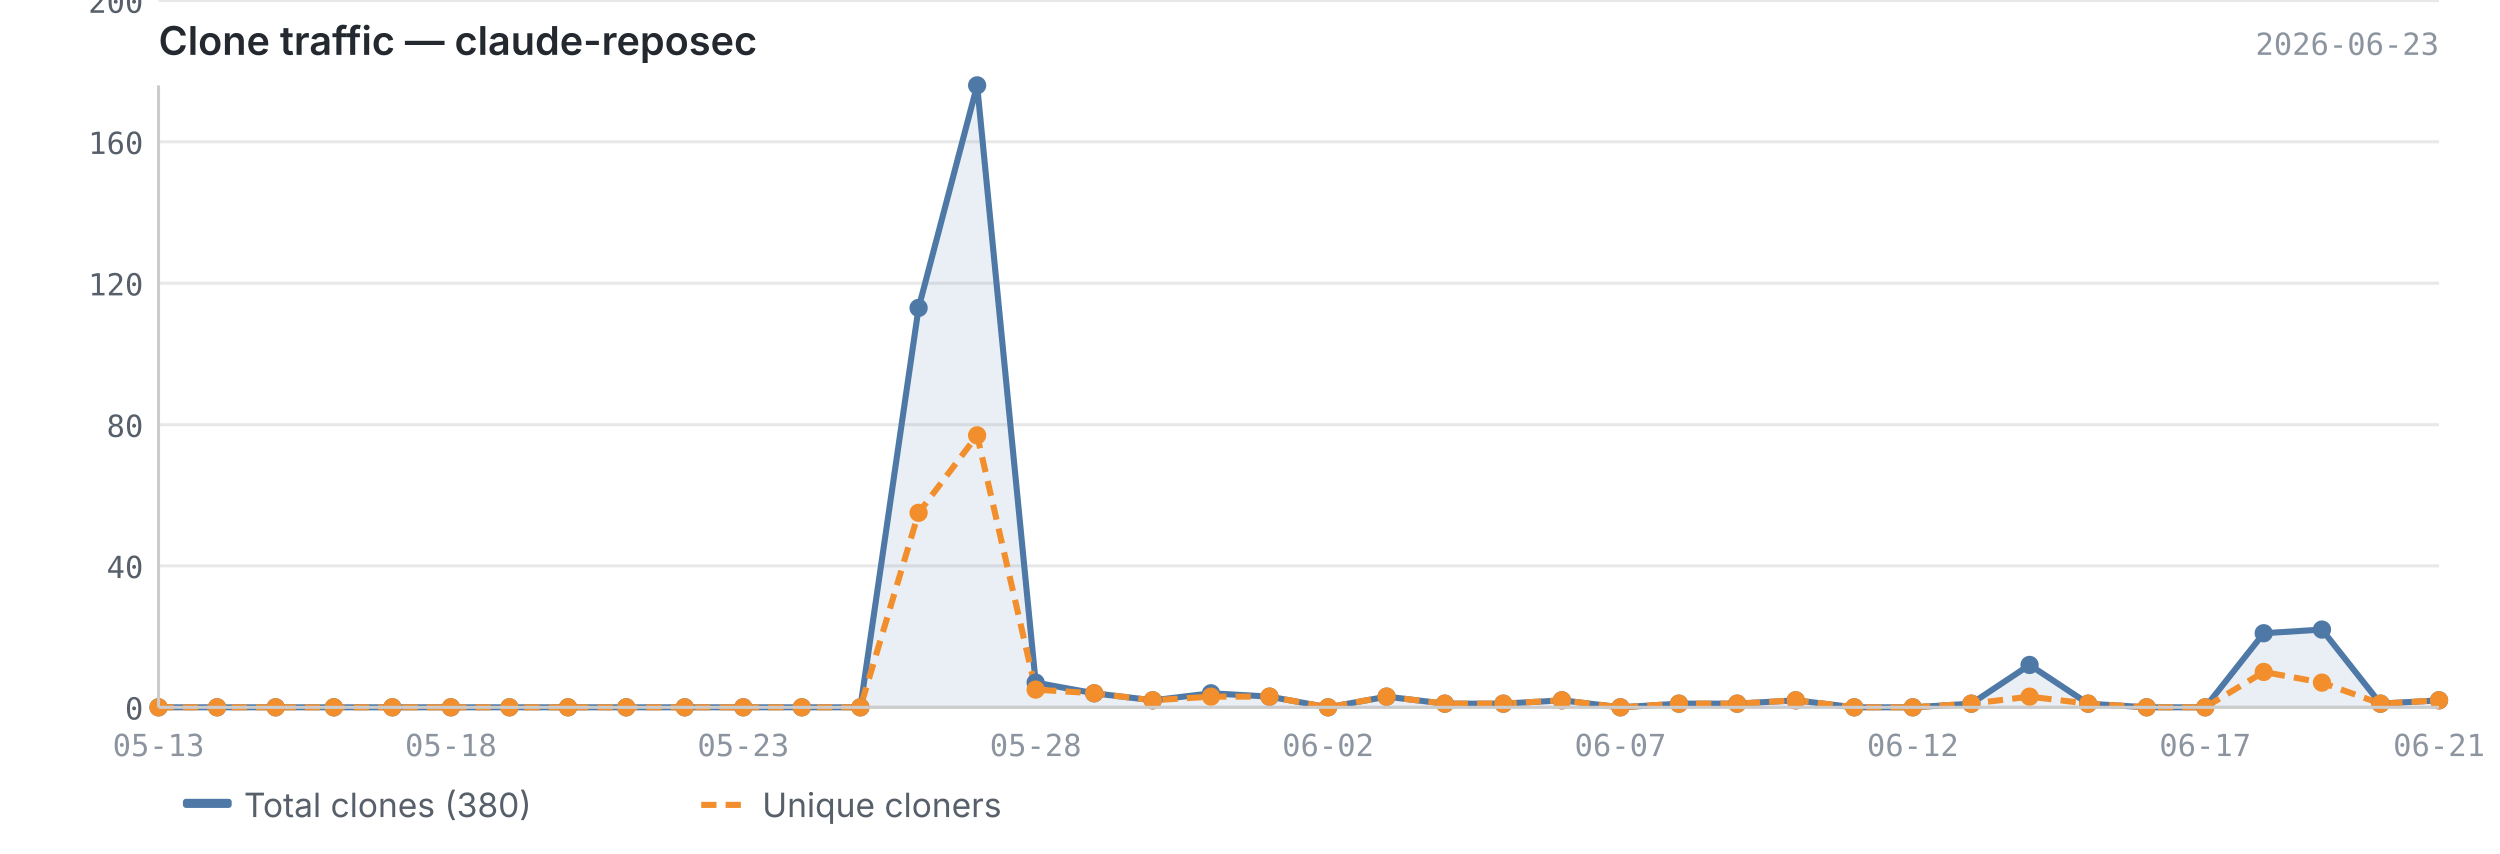
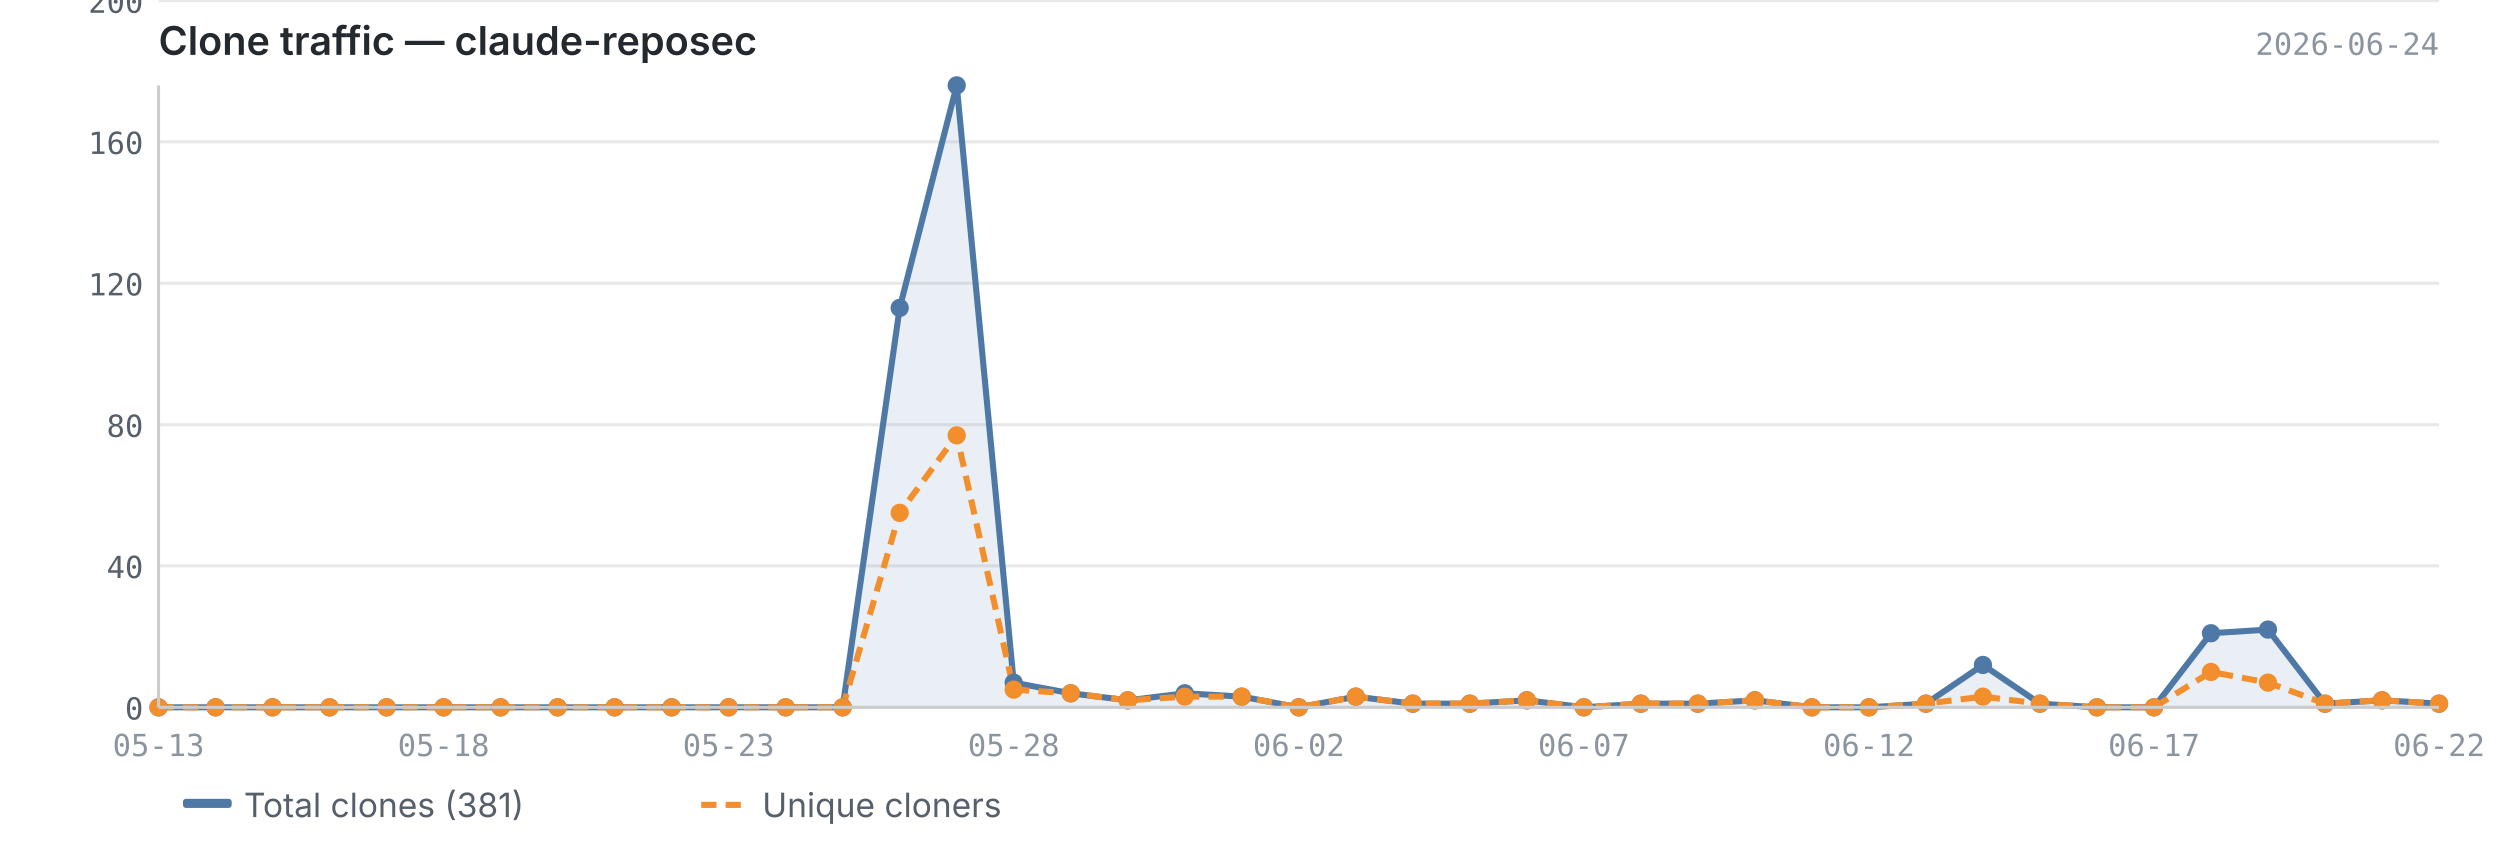
<svg xmlns="http://www.w3.org/2000/svg" viewBox="0 0 820 280" width="820" height="280">
  <text x="52" y="18" font-size="13" font-weight="600" fill="#24292f" font-family="-apple-system, BlinkMacSystemFont, 'Segoe UI', sans-serif">Clone traffic — claude-reposec</text>
-   <text x="800" y="18" font-size="10" fill="#8c959f" font-family="ui-monospace, SFMono-Regular, 'SF Mono', Menlo, monospace" text-anchor="end">2026-06-23</text>
+   <text x="800" y="18" font-size="10" fill="#8c959f" font-family="ui-monospace, SFMono-Regular, 'SF Mono', Menlo, monospace" text-anchor="end">2026-06-24</text>
  <line x1="52" y1="232.0" x2="800" y2="232.0" stroke="#e8e8e8" stroke-width="1" />
  <line x1="52" y1="185.6" x2="800" y2="185.6" stroke="#e8e8e8" stroke-width="1" />
  <line x1="52" y1="139.3" x2="800" y2="139.3" stroke="#e8e8e8" stroke-width="1" />
  <line x1="52" y1="92.9" x2="800" y2="92.9" stroke="#e8e8e8" stroke-width="1" />
  <line x1="52" y1="46.5" x2="800" y2="46.5" stroke="#e8e8e8" stroke-width="1" />
  <line x1="52" y1="0.2" x2="800" y2="0.2" stroke="#e8e8e8" stroke-width="1" />
-   <path d="M52.0,232.0 L52.0,232.0 L71.2,232.0 L90.4,232.0 L109.5,232.0 L128.7,232.0 L147.9,232.0 L167.1,232.0 L186.3,232.0 L205.4,232.0 L224.6,232.0 L243.8,232.0 L263.0,232.0 L282.2,232.0 L301.3,101.0 L320.5,28.0 L339.7,223.9 L358.9,227.4 L378.1,229.7 L397.2,227.4 L416.4,228.5 L435.6,232.0 L454.8,228.5 L473.9,230.8 L493.1,230.8 L512.3,229.7 L531.5,232.0 L550.7,230.8 L569.8,230.8 L589.0,229.7 L608.2,232.0 L627.4,232.0 L646.6,230.8 L665.7,218.1 L684.9,230.8 L704.1,232.0 L723.3,232.0 L742.5,207.7 L761.6,206.5 L780.8,230.8 L800.0,229.7 L800.0,232.0 L52.0,232.0Z" fill="#4e79a7" opacity="0.12" />
-   <polyline points="52.0,232.0 71.2,232.0 90.4,232.0 109.5,232.0 128.7,232.0 147.9,232.0 167.1,232.0 186.3,232.0 205.4,232.0 224.6,232.0 243.8,232.0 263.0,232.0 282.2,232.0 301.3,101.0 320.5,28.0 339.7,223.9 358.9,227.4 378.1,229.7 397.2,227.4 416.4,228.5 435.6,232.0 454.8,228.5 473.9,230.8 493.1,230.8 512.3,229.7 531.5,232.0 550.7,230.8 569.8,230.8 589.0,229.7 608.2,232.0 627.4,232.0 646.6,230.8 665.7,218.1 684.9,230.8 704.1,232.0 723.3,232.0 742.5,207.7 761.6,206.5 780.8,230.8 800.0,229.7" fill="none" stroke="#4e79a7" stroke-width="2" stroke-linejoin="round" />
-   <polyline points="52.0,232.0 71.2,232.0 90.4,232.0 109.5,232.0 128.7,232.0 147.9,232.0 167.1,232.0 186.3,232.0 205.4,232.0 224.6,232.0 243.8,232.0 263.0,232.0 282.2,232.0 301.3,168.2 320.5,142.8 339.7,226.2 358.9,227.4 378.1,229.7 397.2,228.5 416.4,228.5 435.6,232.0 454.8,228.5 473.9,230.8 493.1,230.8 512.3,229.7 531.5,232.0 550.7,230.8 569.8,230.8 589.0,229.7 608.2,232.0 627.4,232.0 646.6,230.8 665.7,228.5 684.9,230.8 704.1,232.0 723.3,232.0 742.5,220.4 761.6,223.9 780.8,230.8 800.0,229.7" fill="none" stroke="#f28e2b" stroke-width="2" stroke-linejoin="round" stroke-dasharray="5,3" />
+   <path d="M52.0,232.0 L52.0,232.0 L70.7,232.0 L89.4,232.0 L108.1,232.0 L126.8,232.0 L145.5,232.0 L164.2,232.0 L182.9,232.0 L201.6,232.0 L220.3,232.0 L239.0,232.0 L257.7,232.0 L276.4,232.0 L295.1,101.0 L313.8,28.0 L332.5,223.9 L351.2,227.4 L369.9,229.7 L388.6,227.4 L407.3,228.5 L426.0,232.0 L444.7,228.5 L463.4,230.8 L482.1,230.8 L500.8,229.7 L519.5,232.0 L538.2,230.8 L556.9,230.8 L575.6,229.7 L594.3,232.0 L613.0,232.0 L631.7,230.8 L650.4,218.1 L669.1,230.8 L687.8,232.0 L706.5,232.0 L725.2,207.7 L743.9,206.5 L762.6,230.8 L781.3,229.7 L800.0,230.8 L800.0,232.0 L52.0,232.0Z" fill="#4e79a7" opacity="0.12" />
+   <polyline points="52.0,232.0 70.7,232.0 89.4,232.0 108.1,232.0 126.8,232.0 145.5,232.0 164.2,232.0 182.9,232.0 201.6,232.0 220.3,232.0 239.0,232.0 257.7,232.0 276.4,232.0 295.1,101.0 313.8,28.0 332.5,223.9 351.2,227.4 369.9,229.7 388.6,227.4 407.3,228.5 426.0,232.0 444.7,228.5 463.4,230.8 482.1,230.8 500.8,229.7 519.5,232.0 538.2,230.8 556.9,230.8 575.6,229.7 594.3,232.0 613.0,232.0 631.7,230.8 650.4,218.1 669.1,230.8 687.8,232.0 706.5,232.0 725.2,207.7 743.9,206.5 762.6,230.8 781.3,229.7 800.0,230.8" fill="none" stroke="#4e79a7" stroke-width="2" stroke-linejoin="round" />
+   <polyline points="52.0,232.0 70.7,232.0 89.4,232.0 108.1,232.0 126.8,232.0 145.5,232.0 164.2,232.0 182.9,232.0 201.6,232.0 220.3,232.0 239.0,232.0 257.7,232.0 276.4,232.0 295.1,168.2 313.8,142.8 332.5,226.2 351.2,227.4 369.9,229.7 388.6,228.5 407.3,228.5 426.0,232.0 444.7,228.5 463.4,230.8 482.1,230.8 500.8,229.7 519.5,232.0 538.2,230.8 556.9,230.8 575.6,229.7 594.3,232.0 613.0,232.0 631.7,230.8 650.4,228.5 669.1,230.8 687.8,232.0 706.5,232.0 725.2,220.4 743.9,223.9 762.6,230.8 781.3,229.7 800.0,230.8" fill="none" stroke="#f28e2b" stroke-width="2" stroke-linejoin="round" stroke-dasharray="5,3" />
  <circle cx="52.0" cy="232.0" r="3" fill="#4e79a7" />
-   <circle cx="71.2" cy="232.0" r="3" fill="#4e79a7" />
-   <circle cx="90.4" cy="232.0" r="3" fill="#4e79a7" />
-   <circle cx="109.5" cy="232.0" r="3" fill="#4e79a7" />
-   <circle cx="128.7" cy="232.0" r="3" fill="#4e79a7" />
-   <circle cx="147.9" cy="232.0" r="3" fill="#4e79a7" />
-   <circle cx="167.1" cy="232.0" r="3" fill="#4e79a7" />
-   <circle cx="186.3" cy="232.0" r="3" fill="#4e79a7" />
-   <circle cx="205.4" cy="232.0" r="3" fill="#4e79a7" />
-   <circle cx="224.6" cy="232.0" r="3" fill="#4e79a7" />
-   <circle cx="243.8" cy="232.0" r="3" fill="#4e79a7" />
-   <circle cx="263.0" cy="232.0" r="3" fill="#4e79a7" />
-   <circle cx="282.2" cy="232.0" r="3" fill="#4e79a7" />
-   <circle cx="301.3" cy="101.0" r="3" fill="#4e79a7" />
-   <circle cx="320.5" cy="28.0" r="3" fill="#4e79a7" />
-   <circle cx="339.7" cy="223.9" r="3" fill="#4e79a7" />
-   <circle cx="358.9" cy="227.4" r="3" fill="#4e79a7" />
-   <circle cx="378.1" cy="229.7" r="3" fill="#4e79a7" />
-   <circle cx="397.2" cy="227.4" r="3" fill="#4e79a7" />
-   <circle cx="416.4" cy="228.5" r="3" fill="#4e79a7" />
-   <circle cx="435.6" cy="232.0" r="3" fill="#4e79a7" />
-   <circle cx="454.8" cy="228.5" r="3" fill="#4e79a7" />
-   <circle cx="473.9" cy="230.8" r="3" fill="#4e79a7" />
-   <circle cx="493.1" cy="230.8" r="3" fill="#4e79a7" />
-   <circle cx="512.3" cy="229.7" r="3" fill="#4e79a7" />
-   <circle cx="531.5" cy="232.0" r="3" fill="#4e79a7" />
-   <circle cx="550.7" cy="230.8" r="3" fill="#4e79a7" />
-   <circle cx="569.8" cy="230.8" r="3" fill="#4e79a7" />
-   <circle cx="589.0" cy="229.7" r="3" fill="#4e79a7" />
-   <circle cx="608.2" cy="232.0" r="3" fill="#4e79a7" />
-   <circle cx="627.4" cy="232.0" r="3" fill="#4e79a7" />
-   <circle cx="646.6" cy="230.8" r="3" fill="#4e79a7" />
-   <circle cx="665.7" cy="218.1" r="3" fill="#4e79a7" />
-   <circle cx="684.9" cy="230.8" r="3" fill="#4e79a7" />
-   <circle cx="704.1" cy="232.0" r="3" fill="#4e79a7" />
-   <circle cx="723.3" cy="232.0" r="3" fill="#4e79a7" />
-   <circle cx="742.5" cy="207.7" r="3" fill="#4e79a7" />
-   <circle cx="761.6" cy="206.5" r="3" fill="#4e79a7" />
-   <circle cx="780.8" cy="230.8" r="3" fill="#4e79a7" />
-   <circle cx="800.0" cy="229.7" r="3" fill="#4e79a7" />
+   <circle cx="70.7" cy="232.0" r="3" fill="#4e79a7" />
+   <circle cx="89.4" cy="232.0" r="3" fill="#4e79a7" />
+   <circle cx="108.1" cy="232.0" r="3" fill="#4e79a7" />
+   <circle cx="126.8" cy="232.0" r="3" fill="#4e79a7" />
+   <circle cx="145.5" cy="232.0" r="3" fill="#4e79a7" />
+   <circle cx="164.2" cy="232.0" r="3" fill="#4e79a7" />
+   <circle cx="182.9" cy="232.0" r="3" fill="#4e79a7" />
+   <circle cx="201.6" cy="232.0" r="3" fill="#4e79a7" />
+   <circle cx="220.3" cy="232.0" r="3" fill="#4e79a7" />
+   <circle cx="239.0" cy="232.0" r="3" fill="#4e79a7" />
+   <circle cx="257.7" cy="232.0" r="3" fill="#4e79a7" />
+   <circle cx="276.4" cy="232.0" r="3" fill="#4e79a7" />
+   <circle cx="295.1" cy="101.0" r="3" fill="#4e79a7" />
+   <circle cx="313.8" cy="28.0" r="3" fill="#4e79a7" />
+   <circle cx="332.5" cy="223.9" r="3" fill="#4e79a7" />
+   <circle cx="351.2" cy="227.4" r="3" fill="#4e79a7" />
+   <circle cx="369.9" cy="229.7" r="3" fill="#4e79a7" />
+   <circle cx="388.6" cy="227.4" r="3" fill="#4e79a7" />
+   <circle cx="407.3" cy="228.5" r="3" fill="#4e79a7" />
+   <circle cx="426.0" cy="232.0" r="3" fill="#4e79a7" />
+   <circle cx="444.7" cy="228.5" r="3" fill="#4e79a7" />
+   <circle cx="463.4" cy="230.8" r="3" fill="#4e79a7" />
+   <circle cx="482.1" cy="230.8" r="3" fill="#4e79a7" />
+   <circle cx="500.8" cy="229.7" r="3" fill="#4e79a7" />
+   <circle cx="519.5" cy="232.0" r="3" fill="#4e79a7" />
+   <circle cx="538.2" cy="230.8" r="3" fill="#4e79a7" />
+   <circle cx="556.9" cy="230.8" r="3" fill="#4e79a7" />
+   <circle cx="575.6" cy="229.7" r="3" fill="#4e79a7" />
+   <circle cx="594.3" cy="232.0" r="3" fill="#4e79a7" />
+   <circle cx="613.0" cy="232.0" r="3" fill="#4e79a7" />
+   <circle cx="631.7" cy="230.8" r="3" fill="#4e79a7" />
+   <circle cx="650.4" cy="218.1" r="3" fill="#4e79a7" />
+   <circle cx="669.1" cy="230.8" r="3" fill="#4e79a7" />
+   <circle cx="687.8" cy="232.0" r="3" fill="#4e79a7" />
+   <circle cx="706.5" cy="232.0" r="3" fill="#4e79a7" />
+   <circle cx="725.2" cy="207.7" r="3" fill="#4e79a7" />
+   <circle cx="743.9" cy="206.5" r="3" fill="#4e79a7" />
+   <circle cx="762.6" cy="230.8" r="3" fill="#4e79a7" />
+   <circle cx="781.3" cy="229.7" r="3" fill="#4e79a7" />
+   <circle cx="800.0" cy="230.8" r="3" fill="#4e79a7" />
  <circle cx="52.0" cy="232.0" r="3" fill="#f28e2b" />
-   <circle cx="71.2" cy="232.0" r="3" fill="#f28e2b" />
-   <circle cx="90.4" cy="232.0" r="3" fill="#f28e2b" />
-   <circle cx="109.5" cy="232.0" r="3" fill="#f28e2b" />
-   <circle cx="128.7" cy="232.0" r="3" fill="#f28e2b" />
-   <circle cx="147.9" cy="232.0" r="3" fill="#f28e2b" />
-   <circle cx="167.1" cy="232.0" r="3" fill="#f28e2b" />
-   <circle cx="186.3" cy="232.0" r="3" fill="#f28e2b" />
-   <circle cx="205.4" cy="232.0" r="3" fill="#f28e2b" />
-   <circle cx="224.6" cy="232.0" r="3" fill="#f28e2b" />
-   <circle cx="243.8" cy="232.0" r="3" fill="#f28e2b" />
-   <circle cx="263.0" cy="232.0" r="3" fill="#f28e2b" />
-   <circle cx="282.2" cy="232.0" r="3" fill="#f28e2b" />
-   <circle cx="301.3" cy="168.2" r="3" fill="#f28e2b" />
-   <circle cx="320.5" cy="142.8" r="3" fill="#f28e2b" />
-   <circle cx="339.7" cy="226.2" r="3" fill="#f28e2b" />
-   <circle cx="358.9" cy="227.4" r="3" fill="#f28e2b" />
-   <circle cx="378.1" cy="229.7" r="3" fill="#f28e2b" />
-   <circle cx="397.2" cy="228.5" r="3" fill="#f28e2b" />
-   <circle cx="416.4" cy="228.5" r="3" fill="#f28e2b" />
-   <circle cx="435.6" cy="232.0" r="3" fill="#f28e2b" />
-   <circle cx="454.8" cy="228.5" r="3" fill="#f28e2b" />
-   <circle cx="473.9" cy="230.8" r="3" fill="#f28e2b" />
-   <circle cx="493.1" cy="230.8" r="3" fill="#f28e2b" />
-   <circle cx="512.3" cy="229.7" r="3" fill="#f28e2b" />
-   <circle cx="531.5" cy="232.0" r="3" fill="#f28e2b" />
-   <circle cx="550.7" cy="230.8" r="3" fill="#f28e2b" />
-   <circle cx="569.8" cy="230.8" r="3" fill="#f28e2b" />
-   <circle cx="589.0" cy="229.7" r="3" fill="#f28e2b" />
-   <circle cx="608.2" cy="232.0" r="3" fill="#f28e2b" />
-   <circle cx="627.4" cy="232.0" r="3" fill="#f28e2b" />
-   <circle cx="646.6" cy="230.8" r="3" fill="#f28e2b" />
-   <circle cx="665.7" cy="228.5" r="3" fill="#f28e2b" />
-   <circle cx="684.9" cy="230.8" r="3" fill="#f28e2b" />
-   <circle cx="704.1" cy="232.0" r="3" fill="#f28e2b" />
-   <circle cx="723.3" cy="232.0" r="3" fill="#f28e2b" />
-   <circle cx="742.5" cy="220.4" r="3" fill="#f28e2b" />
-   <circle cx="761.6" cy="223.9" r="3" fill="#f28e2b" />
-   <circle cx="780.8" cy="230.8" r="3" fill="#f28e2b" />
-   <circle cx="800.0" cy="229.7" r="3" fill="#f28e2b" />
+   <circle cx="70.7" cy="232.0" r="3" fill="#f28e2b" />
+   <circle cx="89.4" cy="232.0" r="3" fill="#f28e2b" />
+   <circle cx="108.1" cy="232.0" r="3" fill="#f28e2b" />
+   <circle cx="126.8" cy="232.0" r="3" fill="#f28e2b" />
+   <circle cx="145.5" cy="232.0" r="3" fill="#f28e2b" />
+   <circle cx="164.2" cy="232.0" r="3" fill="#f28e2b" />
+   <circle cx="182.9" cy="232.0" r="3" fill="#f28e2b" />
+   <circle cx="201.6" cy="232.0" r="3" fill="#f28e2b" />
+   <circle cx="220.3" cy="232.0" r="3" fill="#f28e2b" />
+   <circle cx="239.0" cy="232.0" r="3" fill="#f28e2b" />
+   <circle cx="257.7" cy="232.0" r="3" fill="#f28e2b" />
+   <circle cx="276.4" cy="232.0" r="3" fill="#f28e2b" />
+   <circle cx="295.1" cy="168.2" r="3" fill="#f28e2b" />
+   <circle cx="313.8" cy="142.8" r="3" fill="#f28e2b" />
+   <circle cx="332.5" cy="226.2" r="3" fill="#f28e2b" />
+   <circle cx="351.2" cy="227.4" r="3" fill="#f28e2b" />
+   <circle cx="369.9" cy="229.7" r="3" fill="#f28e2b" />
+   <circle cx="388.6" cy="228.5" r="3" fill="#f28e2b" />
+   <circle cx="407.3" cy="228.5" r="3" fill="#f28e2b" />
+   <circle cx="426.0" cy="232.0" r="3" fill="#f28e2b" />
+   <circle cx="444.7" cy="228.5" r="3" fill="#f28e2b" />
+   <circle cx="463.4" cy="230.8" r="3" fill="#f28e2b" />
+   <circle cx="482.1" cy="230.8" r="3" fill="#f28e2b" />
+   <circle cx="500.8" cy="229.7" r="3" fill="#f28e2b" />
+   <circle cx="519.5" cy="232.0" r="3" fill="#f28e2b" />
+   <circle cx="538.2" cy="230.8" r="3" fill="#f28e2b" />
+   <circle cx="556.9" cy="230.8" r="3" fill="#f28e2b" />
+   <circle cx="575.6" cy="229.7" r="3" fill="#f28e2b" />
+   <circle cx="594.3" cy="232.0" r="3" fill="#f28e2b" />
+   <circle cx="613.0" cy="232.0" r="3" fill="#f28e2b" />
+   <circle cx="631.7" cy="230.8" r="3" fill="#f28e2b" />
+   <circle cx="650.4" cy="228.5" r="3" fill="#f28e2b" />
+   <circle cx="669.1" cy="230.8" r="3" fill="#f28e2b" />
+   <circle cx="687.8" cy="232.0" r="3" fill="#f28e2b" />
+   <circle cx="706.5" cy="232.0" r="3" fill="#f28e2b" />
+   <circle cx="725.2" cy="220.4" r="3" fill="#f28e2b" />
+   <circle cx="743.9" cy="223.9" r="3" fill="#f28e2b" />
+   <circle cx="762.6" cy="230.8" r="3" fill="#f28e2b" />
+   <circle cx="781.3" cy="229.7" r="3" fill="#f28e2b" />
+   <circle cx="800.0" cy="230.8" r="3" fill="#f28e2b" />
  <line x1="52" y1="28" x2="52" y2="232" stroke="#cccccc" stroke-width="1" />
  <line x1="52" y1="232" x2="800" y2="232" stroke="#cccccc" stroke-width="1" />
  <text x="47" y="236.0" text-anchor="end" font-size="10" fill="#57606a" font-family="ui-monospace, SFMono-Regular, 'SF Mono', Menlo, monospace">0</text>
  <text x="47" y="189.6" text-anchor="end" font-size="10" fill="#57606a" font-family="ui-monospace, SFMono-Regular, 'SF Mono', Menlo, monospace">40</text>
  <text x="47" y="143.3" text-anchor="end" font-size="10" fill="#57606a" font-family="ui-monospace, SFMono-Regular, 'SF Mono', Menlo, monospace">80</text>
  <text x="47" y="96.9" text-anchor="end" font-size="10" fill="#57606a" font-family="ui-monospace, SFMono-Regular, 'SF Mono', Menlo, monospace">120</text>
  <text x="47" y="50.5" text-anchor="end" font-size="10" fill="#57606a" font-family="ui-monospace, SFMono-Regular, 'SF Mono', Menlo, monospace">160</text>
  <text x="47" y="4.2" text-anchor="end" font-size="10" fill="#57606a" font-family="ui-monospace, SFMono-Regular, 'SF Mono', Menlo, monospace">200</text>
  <text x="52.0" y="248" text-anchor="middle" font-size="10" fill="#8c959f" font-family="ui-monospace, SFMono-Regular, 'SF Mono', Menlo, monospace">05-13</text>
-   <text x="723.3" y="248" text-anchor="middle" font-size="10" fill="#8c959f" font-family="ui-monospace, SFMono-Regular, 'SF Mono', Menlo, monospace">06-17</text>
-   <text x="147.9" y="248" text-anchor="middle" font-size="10" fill="#8c959f" font-family="ui-monospace, SFMono-Regular, 'SF Mono', Menlo, monospace">05-18</text>
-   <text x="800.0" y="248" text-anchor="middle" font-size="10" fill="#8c959f" font-family="ui-monospace, SFMono-Regular, 'SF Mono', Menlo, monospace">06-21</text>
-   <text x="243.8" y="248" text-anchor="middle" font-size="10" fill="#8c959f" font-family="ui-monospace, SFMono-Regular, 'SF Mono', Menlo, monospace">05-23</text>
-   <text x="339.7" y="248" text-anchor="middle" font-size="10" fill="#8c959f" font-family="ui-monospace, SFMono-Regular, 'SF Mono', Menlo, monospace">05-28</text>
-   <text x="435.6" y="248" text-anchor="middle" font-size="10" fill="#8c959f" font-family="ui-monospace, SFMono-Regular, 'SF Mono', Menlo, monospace">06-02</text>
-   <text x="531.5" y="248" text-anchor="middle" font-size="10" fill="#8c959f" font-family="ui-monospace, SFMono-Regular, 'SF Mono', Menlo, monospace">06-07</text>
-   <text x="627.4" y="248" text-anchor="middle" font-size="10" fill="#8c959f" font-family="ui-monospace, SFMono-Regular, 'SF Mono', Menlo, monospace">06-12</text>
+   <text x="706.5" y="248" text-anchor="middle" font-size="10" fill="#8c959f" font-family="ui-monospace, SFMono-Regular, 'SF Mono', Menlo, monospace">06-17</text>
+   <text x="145.5" y="248" text-anchor="middle" font-size="10" fill="#8c959f" font-family="ui-monospace, SFMono-Regular, 'SF Mono', Menlo, monospace">05-18</text>
+   <text x="800.0" y="248" text-anchor="middle" font-size="10" fill="#8c959f" font-family="ui-monospace, SFMono-Regular, 'SF Mono', Menlo, monospace">06-22</text>
+   <text x="239.0" y="248" text-anchor="middle" font-size="10" fill="#8c959f" font-family="ui-monospace, SFMono-Regular, 'SF Mono', Menlo, monospace">05-23</text>
+   <text x="332.5" y="248" text-anchor="middle" font-size="10" fill="#8c959f" font-family="ui-monospace, SFMono-Regular, 'SF Mono', Menlo, monospace">05-28</text>
+   <text x="426.0" y="248" text-anchor="middle" font-size="10" fill="#8c959f" font-family="ui-monospace, SFMono-Regular, 'SF Mono', Menlo, monospace">06-02</text>
+   <text x="519.5" y="248" text-anchor="middle" font-size="10" fill="#8c959f" font-family="ui-monospace, SFMono-Regular, 'SF Mono', Menlo, monospace">06-07</text>
+   <text x="613.0" y="248" text-anchor="middle" font-size="10" fill="#8c959f" font-family="ui-monospace, SFMono-Regular, 'SF Mono', Menlo, monospace">06-12</text>
  <rect x="60" y="262" width="16" height="3" fill="#4e79a7" rx="1" />
-   <text x="80" y="268" font-size="11" fill="#57606a" font-family="-apple-system, BlinkMacSystemFont, 'Segoe UI', sans-serif">Total clones (380)</text>
+   <text x="80" y="268" font-size="11" fill="#57606a" font-family="-apple-system, BlinkMacSystemFont, 'Segoe UI', sans-serif">Total clones (381)</text>
  <line x1="230" y1="264" x2="246" y2="264" stroke="#f28e2b" stroke-width="2" stroke-dasharray="5,3" />
  <text x="250" y="268" font-size="11" fill="#57606a" font-family="-apple-system, BlinkMacSystemFont, 'Segoe UI', sans-serif">Unique cloners</text>
</svg>
